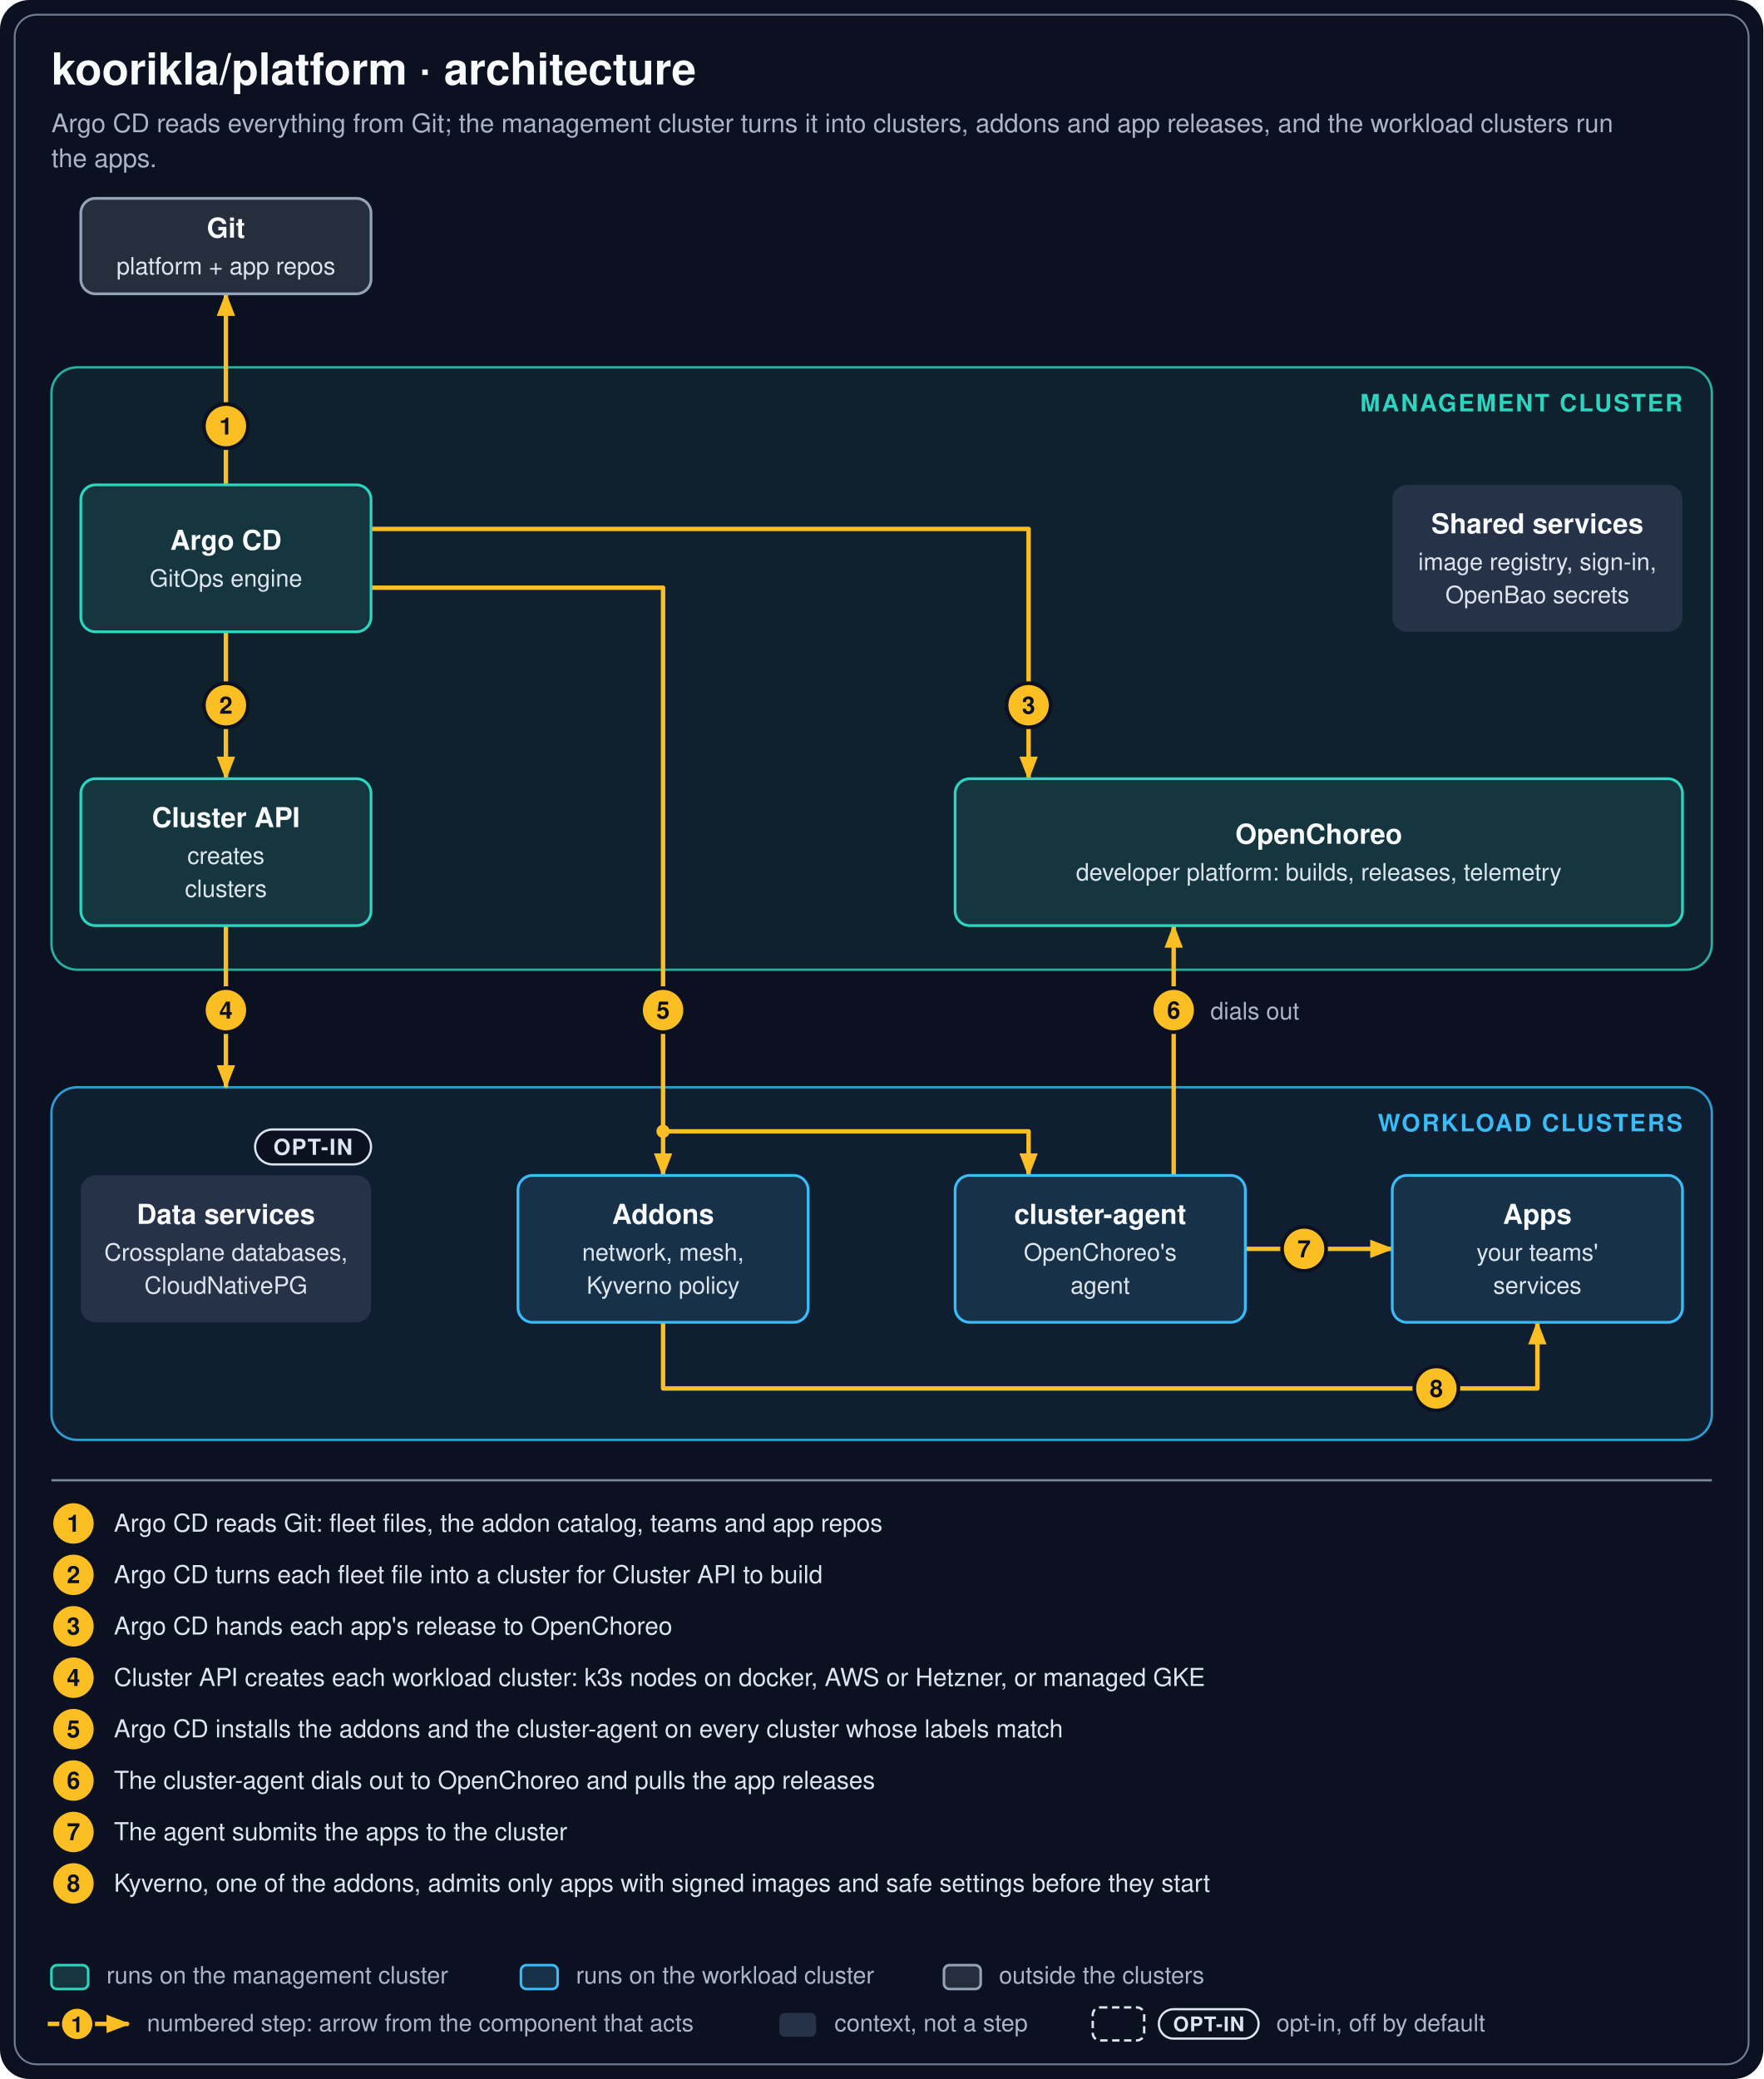
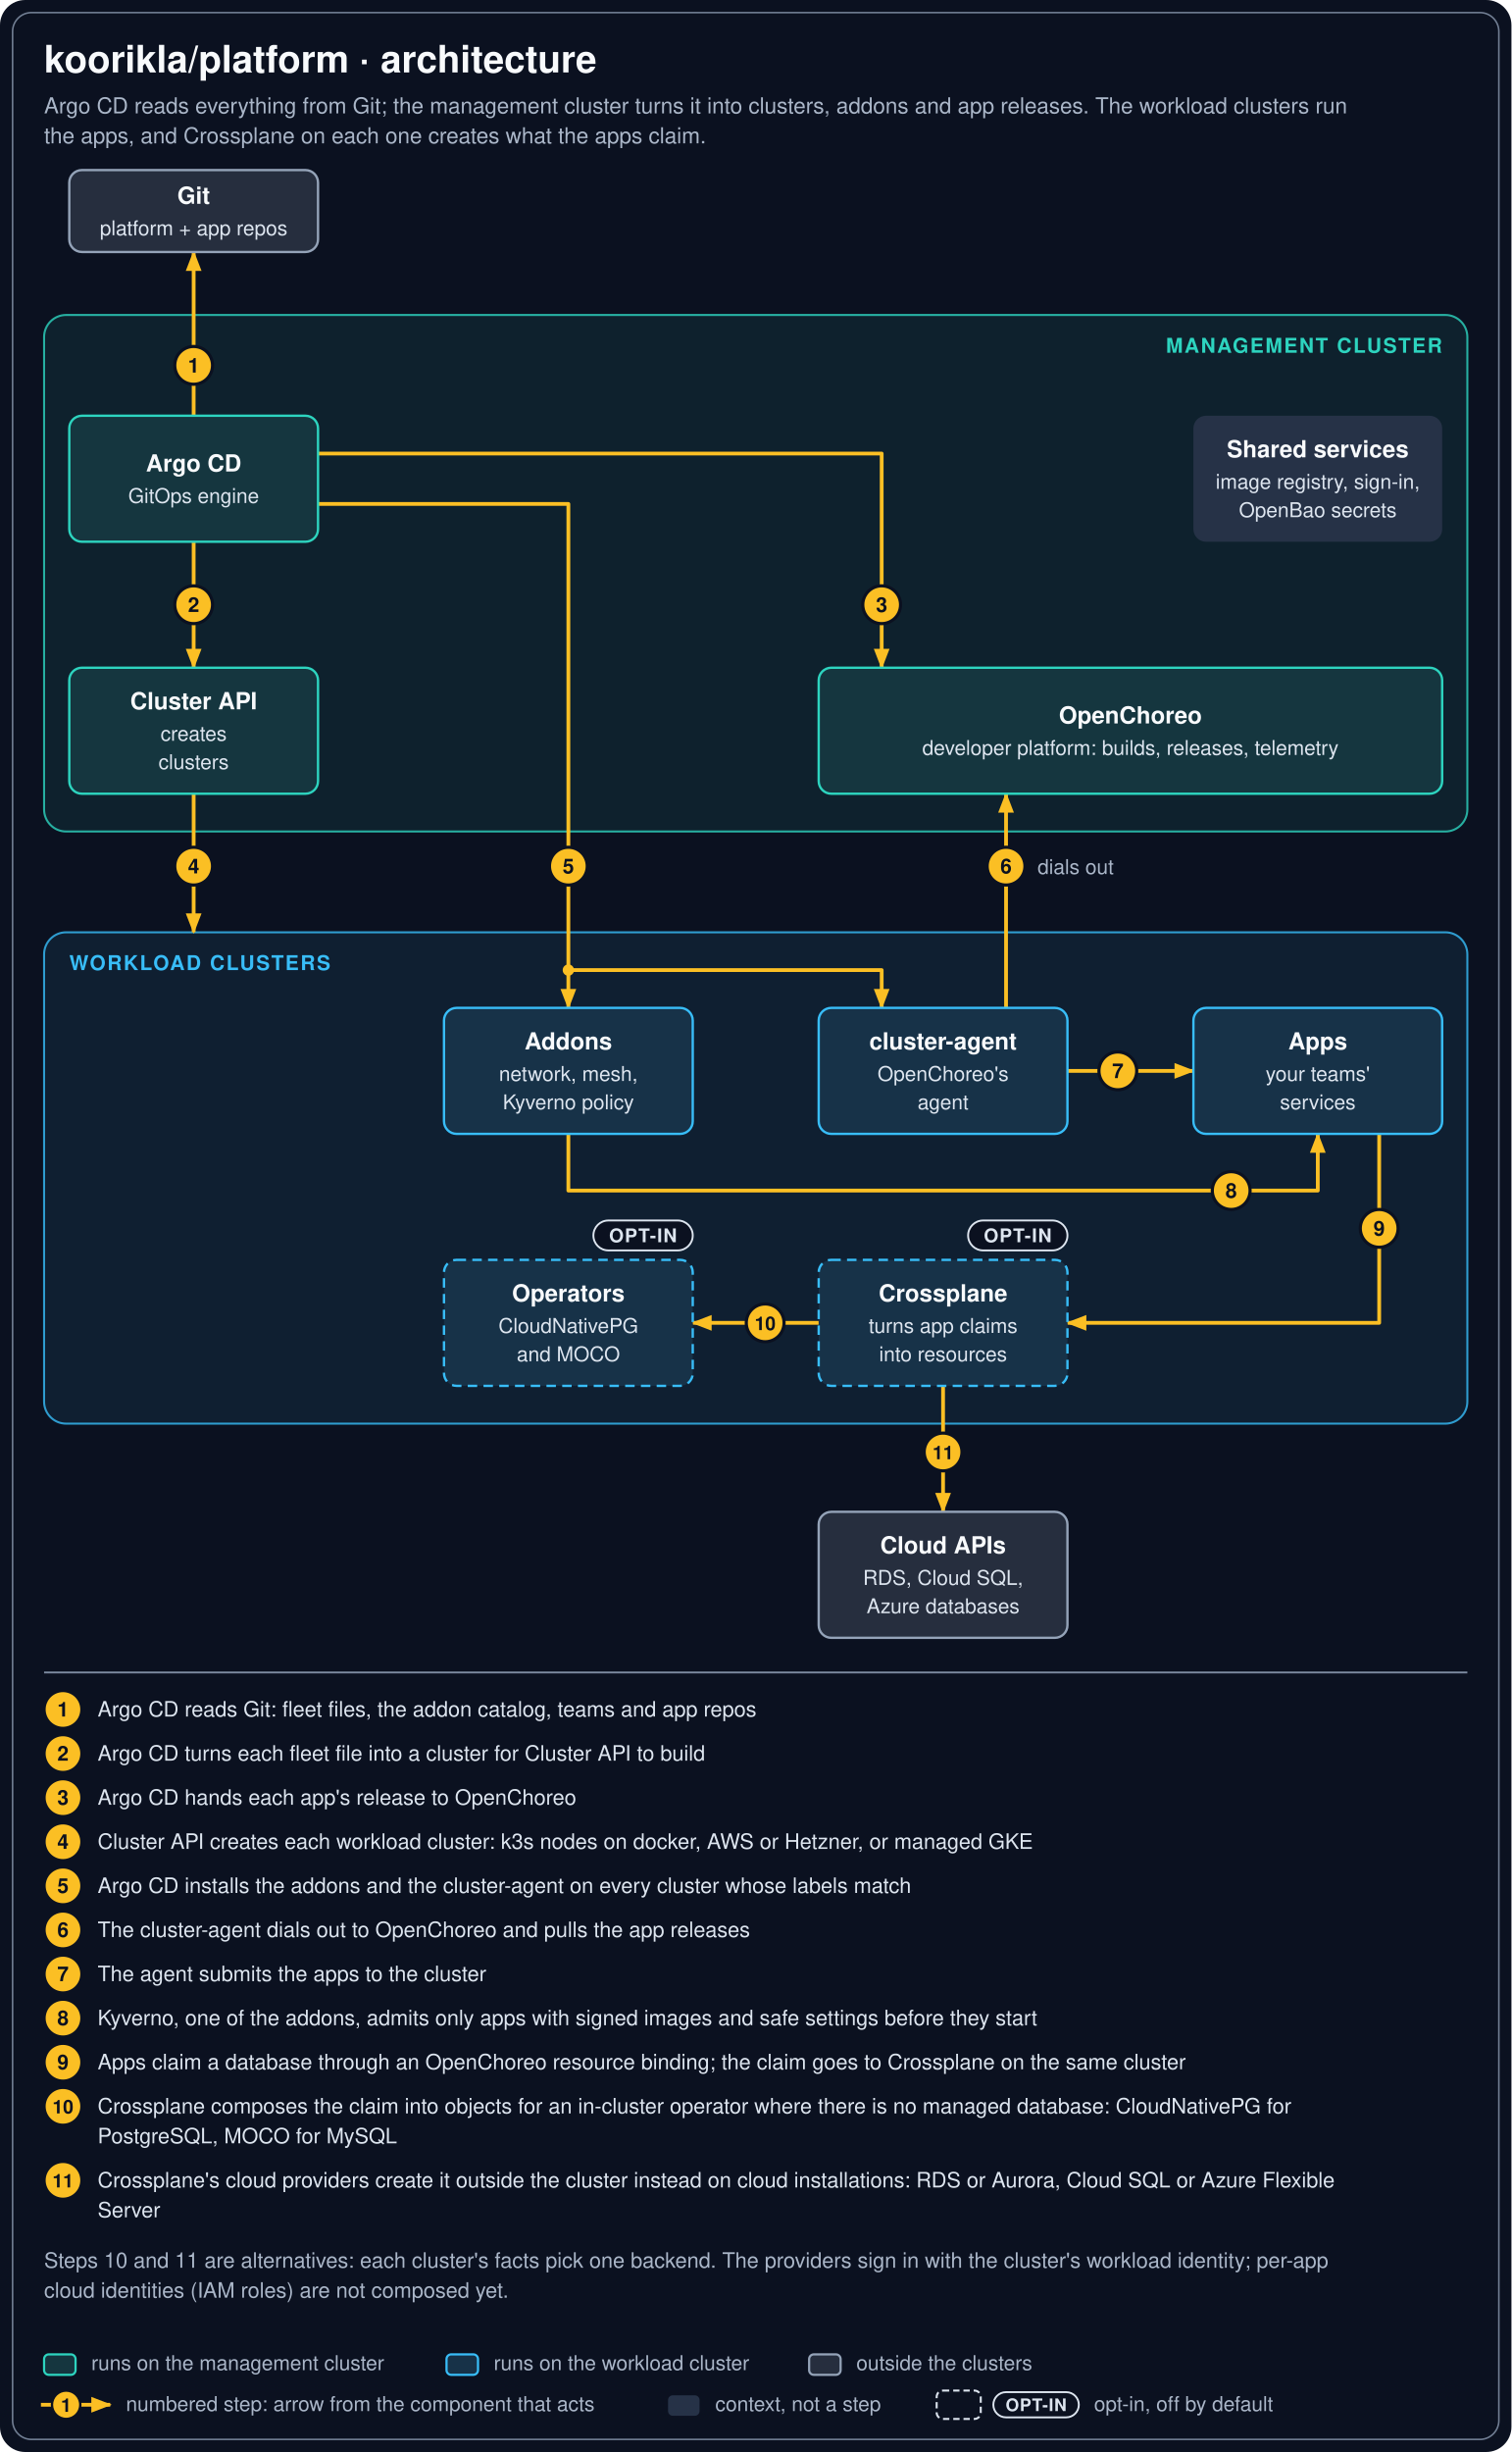
- <svg xmlns="http://www.w3.org/2000/svg" width="960" height="1132" viewBox="0 0 960 1132" role="img" aria-label="koorikla/platform · architecture">
-   <style>.s{font-family:'Segoe UI','Helvetica Neue',Helvetica,Arial,'Liberation Sans',sans-serif}.m{font-family:'JetBrains Mono',SFMono-Regular,Menlo,Consolas,'Liberation Mono',monospace}.fx{fill:none;stroke-width:3.4;stroke-linecap:round;stroke-dasharray:4 10;opacity:0;animation:fxdash .9s linear infinite,fxseq 11.30s linear infinite both}@keyframes fxdash{to{stroke-dashoffset:-14}}@keyframes fxseq{0%{opacity:0}3%{opacity:1}23.4%{opacity:1}28.4%{opacity:0}100%{opacity:0}}@media (prefers-reduced-motion:reduce){.fx{animation:none;opacity:0}}</style>
+ <svg xmlns="http://www.w3.org/2000/svg" width="960" height="1557" viewBox="0 0 960 1557" role="img" aria-label="koorikla/platform · architecture">
+   <style>.s{font-family:'Segoe UI','Helvetica Neue',Helvetica,Arial,'Liberation Sans',sans-serif}.m{font-family:'JetBrains Mono',SFMono-Regular,Menlo,Consolas,'Liberation Mono',monospace}.fx{fill:none;stroke-width:3.4;stroke-linecap:round;stroke-dasharray:4 10;opacity:0;animation:fxdash .9s linear infinite,fxseq 14.60s linear infinite both}@keyframes fxdash{to{stroke-dashoffset:-14}}@keyframes fxseq{0%{opacity:0}3%{opacity:1}18.1%{opacity:1}23.1%{opacity:0}100%{opacity:0}}@media (prefers-reduced-motion:reduce){.fx{animation:none;opacity:0}}</style>
  <defs>
    <marker id="ahfbbf24" markerWidth="13" markerHeight="10" refX="12" refY="5" orient="auto" markerUnits="userSpaceOnUse">
      <path d="M0,0 L13,5 L0,10 z" fill="#fbbf24" />
    </marker>
    <marker id="asfbbf24" markerWidth="13" markerHeight="10" refX="1" refY="5" orient="auto" markerUnits="userSpaceOnUse">
      <path d="M13,0 L0,5 L13,10 z" fill="#fbbf24" />
    </marker>
  </defs>
-   <rect width="960" height="1132" rx="16" fill="#0b1120" />
-   <rect x="8" y="8" width="944" height="1116" rx="12" fill="none" stroke="#8b9ab0" stroke-opacity=".8" />
+   <rect width="960" height="1557" rx="16" fill="#0b1120" />
+   <rect x="8" y="8" width="944" height="1541" rx="12" fill="none" stroke="#8b9ab0" stroke-opacity=".8" />
  <rect x="28" y="200" width="904" height="328" rx="14" fill="#0e212d" stroke="#2dd4bf" stroke-opacity=".8" stroke-width="1.3" />
  <text class="s" x="916.0" y="224.0" font-size="13" fill="#2dd4bf" font-weight="700" text-anchor="end" letter-spacing="1.0">MANAGEMENT CLUSTER</text>
-   <rect x="28" y="592" width="904" height="192" rx="14" fill="#0f1f31" stroke="#38bdf8" stroke-opacity=".8" stroke-width="1.3" />
-   <text class="s" x="916.0" y="616.0" font-size="13" fill="#38bdf8" font-weight="700" text-anchor="end" letter-spacing="1.0">WORKLOAD CLUSTERS</text>
+   <rect x="28" y="592" width="904" height="312" rx="14" fill="#0f1f31" stroke="#38bdf8" stroke-opacity=".8" stroke-width="1.3" />
+   <text class="s" x="44.0" y="616.0" font-size="13" fill="#38bdf8" font-weight="700" letter-spacing="1.0">WORKLOAD CLUSTERS</text>
  <path d="M 123.0 264.0 L 123.0 160.0" fill="none" stroke="#fbbf24" stroke-width="2.4" stroke-linejoin="round" marker-end="url(#ahfbbf24)" />
  <path d="M 123.0 344.0 L 123.0 424.0" fill="none" stroke="#fbbf24" stroke-width="2.4" stroke-linejoin="round" marker-end="url(#ahfbbf24)" />
  <path d="M 202.0 288.0 L 560.0 288.0 L 560.0 424.0" fill="none" stroke="#fbbf24" stroke-width="2.4" stroke-linejoin="round" marker-end="url(#ahfbbf24)" />
  <path d="M 123.0 504.0 L 123.0 592.0" fill="none" stroke="#fbbf24" stroke-width="2.4" stroke-linejoin="round" marker-end="url(#ahfbbf24)" />
  <path d="M 202.0 320.0 L 361.0 320.0 L 361.0 640.0" fill="none" stroke="#fbbf24" stroke-width="2.4" stroke-linejoin="round" marker-end="url(#ahfbbf24)" />
  <path d="M 361.0 616.0 L 560.0 616.0 L 560.0 640.0" fill="none" stroke="#fbbf24" stroke-width="2.4" stroke-linejoin="round" marker-end="url(#ahfbbf24)" />
  <path d="M 639.0 640.0 L 639.0 504.0" fill="none" stroke="#fbbf24" stroke-width="2.4" stroke-linejoin="round" marker-end="url(#ahfbbf24)" />
  <path d="M 678.0 680.0 L 758.0 680.0" fill="none" stroke="#fbbf24" stroke-width="2.4" stroke-linejoin="round" marker-end="url(#ahfbbf24)" />
  <path d="M 361.0 720.0 L 361.0 756.0 L 837.0 756.0 L 837.0 720.0" fill="none" stroke="#fbbf24" stroke-width="2.4" stroke-linejoin="round" marker-end="url(#ahfbbf24)" />
+   <path d="M 876.0 720.0 L 876.0 840.0 L 678.0 840.0" fill="none" stroke="#fbbf24" stroke-width="2.4" stroke-linejoin="round" marker-end="url(#ahfbbf24)" />
+   <path d="M 520.0 840.0 L 440.0 840.0" fill="none" stroke="#fbbf24" stroke-width="2.4" stroke-linejoin="round" marker-end="url(#ahfbbf24)" />
+   <path d="M 599.0 880.0 L 599.0 960.0" fill="none" stroke="#fbbf24" stroke-width="2.4" stroke-linejoin="round" marker-end="url(#ahfbbf24)" />
  <path class="fx" d="M 123.0 264.0 L 123.0 160.0" stroke="#fde5a7" style="animation-delay:0s,0.00s" />
  <path class="fx" d="M 123.0 344.0 L 123.0 424.0" stroke="#fde5a7" style="animation-delay:0s,1.10s" />
  <path class="fx" d="M 202.0 288.0 L 560.0 288.0 L 560.0 424.0" stroke="#fde5a7" style="animation-delay:0s,2.20s" />
  <path class="fx" d="M 123.0 504.0 L 123.0 592.0" stroke="#fde5a7" style="animation-delay:0s,3.30s" />
  <path class="fx" d="M 202.0 320.0 L 361.0 320.0 L 361.0 640.0" stroke="#fde5a7" style="animation-delay:0s,4.40s" />
  <path class="fx" d="M 361.0 616.0 L 560.0 616.0 L 560.0 640.0" stroke="#fde5a7" style="animation-delay:0s,4.40s" />
  <path class="fx" d="M 639.0 640.0 L 639.0 504.0" stroke="#fde5a7" style="animation-delay:0s,5.50s" />
  <path class="fx" d="M 678.0 680.0 L 758.0 680.0" stroke="#fde5a7" style="animation-delay:0s,6.60s" />
  <path class="fx" d="M 361.0 720.0 L 361.0 756.0 L 837.0 756.0 L 837.0 720.0" stroke="#fde5a7" style="animation-delay:0s,7.70s" />
+   <path class="fx" d="M 876.0 720.0 L 876.0 840.0 L 678.0 840.0" stroke="#fde5a7" style="animation-delay:0s,8.80s" />
+   <path class="fx" d="M 520.0 840.0 L 440.0 840.0" stroke="#fde5a7" style="animation-delay:0s,9.90s" />
+   <path class="fx" d="M 599.0 880.0 L 599.0 960.0" stroke="#fde5a7" style="animation-delay:0s,11.00s" />
  <rect x="44" y="108" width="158" height="52" rx="8" fill="#262e3e" stroke="#94a3b8" stroke-width="1.5" />
  <text class="s" x="123.0" y="129.4" font-size="15" fill="#f8fafc" font-weight="600" text-anchor="middle">Git</text>
  <text class="s" x="123.0" y="149.4" font-size="13" fill="#dde5ef" text-anchor="middle">platform + app repos</text>
  <rect x="44" y="264" width="158" height="80" rx="8" fill="#15363f" stroke="#2dd4bf" stroke-width="1.5" />
  <text class="s" x="123.0" y="299.4" font-size="15" fill="#f8fafc" font-weight="600" text-anchor="middle">Argo CD</text>
  <text class="s" x="123.0" y="319.4" font-size="13" fill="#dde5ef" text-anchor="middle">GitOps engine</text>
  <rect x="758" y="264" width="158" height="80" rx="8" fill="#263247" stroke="none" stroke-width="0" />
  <text class="s" x="837.0" y="290.4" font-size="15" fill="#f8fafc" font-weight="600" text-anchor="middle">Shared services</text>
  <text class="s" x="837.0" y="310.4" font-size="13" fill="#dde5ef" text-anchor="middle">image registry, sign-in,</text>
  <text class="s" x="837.0" y="328.4" font-size="13" fill="#dde5ef" text-anchor="middle">OpenBao secrets</text>
  <rect x="44" y="424" width="158" height="80" rx="8" fill="#15363f" stroke="#2dd4bf" stroke-width="1.5" />
  <text class="s" x="123.0" y="450.4" font-size="15" fill="#f8fafc" font-weight="600" text-anchor="middle">Cluster API</text>
  <text class="s" x="123.0" y="470.4" font-size="13" fill="#dde5ef" text-anchor="middle">creates</text>
  <text class="s" x="123.0" y="488.4" font-size="13" fill="#dde5ef" text-anchor="middle">clusters</text>
  <rect x="520" y="424" width="396" height="80" rx="8" fill="#15363f" stroke="#2dd4bf" stroke-width="1.5" />
  <text class="s" x="718.0" y="459.4" font-size="15" fill="#f8fafc" font-weight="600" text-anchor="middle">OpenChoreo</text>
  <text class="s" x="718.0" y="479.4" font-size="13" fill="#dde5ef" text-anchor="middle">developer platform: builds, releases, telemetry</text>
-   <rect x="44" y="640" width="158" height="80" rx="8" fill="#263247" stroke="none" stroke-width="0" stroke-dasharray="6 4" />
-   <text class="s" x="123.0" y="666.4" font-size="15" fill="#f8fafc" font-weight="600" text-anchor="middle">Data services</text>
-   <text class="s" x="123.0" y="686.4" font-size="13" fill="#dde5ef" text-anchor="middle">Crossplane databases,</text>
-   <text class="s" x="123.0" y="704.4" font-size="13" fill="#dde5ef" text-anchor="middle">CloudNativePG</text>
-   <rect x="138.9" y="615" width="63.1" height="19" rx="9.5" fill="#0b1120" stroke="#dde5ef" stroke-width="1.2" />
-   <text class="s" x="170.4" y="628.8" font-size="12" font-weight="700" fill="#dde5ef" text-anchor="middle" letter-spacing="0.6">OPT-IN</text>
  <rect x="282" y="640" width="158" height="80" rx="8" fill="#173248" stroke="#38bdf8" stroke-width="1.5" />
  <text class="s" x="361.0" y="666.4" font-size="15" fill="#f8fafc" font-weight="600" text-anchor="middle">Addons</text>
  <text class="s" x="361.0" y="686.4" font-size="13" fill="#dde5ef" text-anchor="middle">network, mesh,</text>
  <text class="s" x="361.0" y="704.4" font-size="13" fill="#dde5ef" text-anchor="middle">Kyverno policy</text>
  <rect x="520" y="640" width="158" height="80" rx="8" fill="#173248" stroke="#38bdf8" stroke-width="1.5" />
  <text class="s" x="599.0" y="666.4" font-size="15" fill="#f8fafc" font-weight="600" text-anchor="middle">cluster-agent</text>
  <text class="s" x="599.0" y="686.4" font-size="13" fill="#dde5ef" text-anchor="middle">OpenChoreo's</text>
  <text class="s" x="599.0" y="704.4" font-size="13" fill="#dde5ef" text-anchor="middle">agent</text>
  <rect x="758" y="640" width="158" height="80" rx="8" fill="#173248" stroke="#38bdf8" stroke-width="1.5" />
  <text class="s" x="837.0" y="666.4" font-size="15" fill="#f8fafc" font-weight="600" text-anchor="middle">Apps</text>
  <text class="s" x="837.0" y="686.4" font-size="13" fill="#dde5ef" text-anchor="middle">your teams'</text>
  <text class="s" x="837.0" y="704.4" font-size="13" fill="#dde5ef" text-anchor="middle">services</text>
+   <rect x="282" y="800" width="158" height="80" rx="8" fill="#173248" stroke="#38bdf8" stroke-width="1.5" stroke-dasharray="6 4" />
+   <text class="s" x="361.0" y="826.4" font-size="15" fill="#f8fafc" font-weight="600" text-anchor="middle">Operators</text>
+   <text class="s" x="361.0" y="846.4" font-size="13" fill="#dde5ef" text-anchor="middle">CloudNativePG</text>
+   <text class="s" x="361.0" y="864.4" font-size="13" fill="#dde5ef" text-anchor="middle">and MOCO</text>
+   <rect x="376.9" y="775" width="63.1" height="19" rx="9.5" fill="#0b1120" stroke="#dde5ef" stroke-width="1.2" />
+   <text class="s" x="408.4" y="788.8" font-size="12" font-weight="700" fill="#dde5ef" text-anchor="middle" letter-spacing="0.6">OPT-IN</text>
+   <rect x="520" y="800" width="158" height="80" rx="8" fill="#173248" stroke="#38bdf8" stroke-width="1.5" stroke-dasharray="6 4" />
+   <text class="s" x="599.0" y="826.4" font-size="15" fill="#f8fafc" font-weight="600" text-anchor="middle">Crossplane</text>
+   <text class="s" x="599.0" y="846.4" font-size="13" fill="#dde5ef" text-anchor="middle">turns app claims</text>
+   <text class="s" x="599.0" y="864.4" font-size="13" fill="#dde5ef" text-anchor="middle">into resources</text>
+   <rect x="614.9" y="775" width="63.1" height="19" rx="9.5" fill="#0b1120" stroke="#dde5ef" stroke-width="1.2" />
+   <text class="s" x="646.4" y="788.8" font-size="12" font-weight="700" fill="#dde5ef" text-anchor="middle" letter-spacing="0.6">OPT-IN</text>
+   <rect x="520" y="960" width="158" height="80" rx="8" fill="#262e3e" stroke="#94a3b8" stroke-width="1.5" />
+   <text class="s" x="599.0" y="986.4" font-size="15" fill="#f8fafc" font-weight="600" text-anchor="middle">Cloud APIs</text>
+   <text class="s" x="599.0" y="1006.4" font-size="13" fill="#dde5ef" text-anchor="middle">RDS, Cloud SQL,</text>
+   <text class="s" x="599.0" y="1024.4" font-size="13" fill="#dde5ef" text-anchor="middle">Azure databases</text>
  <text class="s" x="28.0" y="46.0" font-size="24" fill="#f8fafc" font-weight="700">koorikla/platform · architecture</text>
-   <text class="s" x="28.0" y="72.0" font-size="14" fill="#aab6c8">Argo CD reads everything from Git; the management cluster turns it into clusters, addons and app releases, and the workload clusters run</text>
-   <text class="s" x="28.0" y="91.0" font-size="14" fill="#aab6c8">the apps.</text>
+   <text class="s" x="28.0" y="72.0" font-size="14" fill="#aab6c8">Argo CD reads everything from Git; the management cluster turns it into clusters, addons and app releases. The workload clusters run</text>
+   <text class="s" x="28.0" y="91.0" font-size="14" fill="#aab6c8">the apps, and Crossplane on each one creates what the apps claim.</text>
  <circle cx="123.0" cy="232.0" r="12" fill="#fbbf24" stroke="#0b1120" stroke-width="2" />
  <text class="s" x="123.0" y="236.6" font-size="13" font-weight="700" fill="#0b1120" text-anchor="middle">1</text>
  <circle cx="123.0" cy="384.0" r="12" fill="#fbbf24" stroke="#0b1120" stroke-width="2" />
  <text class="s" x="123.0" y="388.6" font-size="13" font-weight="700" fill="#0b1120" text-anchor="middle">2</text>
  <circle cx="560.0" cy="384.0" r="12" fill="#fbbf24" stroke="#0b1120" stroke-width="2" />
  <text class="s" x="560.0" y="388.6" font-size="13" font-weight="700" fill="#0b1120" text-anchor="middle">3</text>
  <circle cx="123.0" cy="550.0" r="12" fill="#fbbf24" stroke="#0b1120" stroke-width="2" />
  <text class="s" x="123.0" y="554.6" font-size="13" font-weight="700" fill="#0b1120" text-anchor="middle">4</text>
  <circle cx="361.0" cy="550.0" r="12" fill="#fbbf24" stroke="#0b1120" stroke-width="2" />
  <text class="s" x="361.0" y="554.6" font-size="13" font-weight="700" fill="#0b1120" text-anchor="middle">5</text>
  <circle cx="361.0" cy="616.0" r="3.6" fill="#fbbf24" />
  <rect x="655.0" y="541.0" width="59.3" height="20.0" rx="3" fill="#0b1120" />
  <text class="s" x="659.0" y="555.0" font-size="13" fill="#aab6c8">dials out</text>
  <circle cx="639.0" cy="550.0" r="12" fill="#fbbf24" stroke="#0b1120" stroke-width="2" />
  <text class="s" x="639.0" y="554.6" font-size="13" font-weight="700" fill="#0b1120" text-anchor="middle">6</text>
  <circle cx="710.0" cy="680.0" r="12" fill="#fbbf24" stroke="#0b1120" stroke-width="2" />
  <text class="s" x="710.0" y="684.6" font-size="13" font-weight="700" fill="#0b1120" text-anchor="middle">7</text>
  <circle cx="782.0" cy="756.0" r="12" fill="#fbbf24" stroke="#0b1120" stroke-width="2" />
  <text class="s" x="782.0" y="760.6" font-size="13" font-weight="700" fill="#0b1120" text-anchor="middle">8</text>
-   <line x1="28" y1="806" x2="932" y2="806" stroke="#7c8aa0" stroke-width="1.2" />
-   <circle cx="40" cy="829.5" r="11" fill="#fbbf24" />
-   <text class="s" x="40" y="834" font-size="13" font-weight="700" fill="#0b1120" text-anchor="middle">1</text>
-   <text class="s" x="62.0" y="834.0" font-size="13.5" fill="#dde5ef">Argo CD reads Git: fleet files, the addon catalog, teams and app repos</text>
-   <circle cx="40" cy="857.5" r="11" fill="#fbbf24" />
-   <text class="s" x="40" y="862" font-size="13" font-weight="700" fill="#0b1120" text-anchor="middle">2</text>
-   <text class="s" x="62.0" y="862.0" font-size="13.5" fill="#dde5ef">Argo CD turns each fleet file into a cluster for Cluster API to build</text>
-   <circle cx="40" cy="885.5" r="11" fill="#fbbf24" />
-   <text class="s" x="40" y="890" font-size="13" font-weight="700" fill="#0b1120" text-anchor="middle">3</text>
-   <text class="s" x="62.0" y="890.0" font-size="13.5" fill="#dde5ef">Argo CD hands each app's release to OpenChoreo</text>
-   <circle cx="40" cy="913.5" r="11" fill="#fbbf24" />
-   <text class="s" x="40" y="918" font-size="13" font-weight="700" fill="#0b1120" text-anchor="middle">4</text>
-   <text class="s" x="62.0" y="918.0" font-size="13.5" fill="#dde5ef">Cluster API creates each workload cluster: k3s nodes on docker, AWS or Hetzner, or managed GKE</text>
-   <circle cx="40" cy="941.5" r="11" fill="#fbbf24" />
-   <text class="s" x="40" y="946" font-size="13" font-weight="700" fill="#0b1120" text-anchor="middle">5</text>
-   <text class="s" x="62.0" y="946.0" font-size="13.5" fill="#dde5ef">Argo CD installs the addons and the cluster-agent on every cluster whose labels match</text>
-   <circle cx="40" cy="969.5" r="11" fill="#fbbf24" />
-   <text class="s" x="40" y="974" font-size="13" font-weight="700" fill="#0b1120" text-anchor="middle">6</text>
-   <text class="s" x="62.0" y="974.0" font-size="13.5" fill="#dde5ef">The cluster-agent dials out to OpenChoreo and pulls the app releases</text>
-   <circle cx="40" cy="997.5" r="11" fill="#fbbf24" />
-   <text class="s" x="40" y="1002" font-size="13" font-weight="700" fill="#0b1120" text-anchor="middle">7</text>
-   <text class="s" x="62.0" y="1002.0" font-size="13.5" fill="#dde5ef">The agent submits the apps to the cluster</text>
-   <circle cx="40" cy="1025.5" r="11" fill="#fbbf24" />
-   <text class="s" x="40" y="1030" font-size="13" font-weight="700" fill="#0b1120" text-anchor="middle">8</text>
-   <text class="s" x="62.0" y="1030.0" font-size="13.5" fill="#dde5ef">Kyverno, one of the addons, admits only apps with signed images and safe settings before they start</text>
-   <rect x="28" y="1070" width="20" height="13" rx="3" fill="#15363f" stroke="#2dd4bf" stroke-width="1.4" />
-   <text class="s" x="58.0" y="1080.0" font-size="13" fill="#aab6c8">runs on the management cluster</text>
-   <rect x="283.605" y="1070" width="20" height="13" rx="3" fill="#173248" stroke="#38bdf8" stroke-width="1.4" />
-   <text class="s" x="313.6" y="1080.0" font-size="13" fill="#aab6c8">runs on the workload cluster</text>
-   <rect x="513.924" y="1070" width="20" height="13" rx="3" fill="#262e3e" stroke="#94a3b8" stroke-width="1.4" />
-   <text class="s" x="543.9" y="1080.0" font-size="13" fill="#aab6c8">outside the clusters</text>
-   <path d="M 26 1102 L 70 1102" stroke="#fbbf24" stroke-width="2.4" marker-end="url(#ahfbbf24)" />
-   <circle cx="42" cy="1102" r="9" fill="#fbbf24" stroke="#0b1120" stroke-width="1.5" />
-   <text class="s" x="42" y="1106.5" font-size="12" font-weight="700" fill="#0b1120" text-anchor="middle">1</text>
-   <text class="s" x="80.0" y="1106.0" font-size="13" fill="#aab6c8">numbered step: arrow from the component that acts</text>
-   <rect x="424.32" y="1096" width="20" height="13" rx="3" fill="#263247" />
-   <text class="s" x="454.3" y="1106.0" font-size="13" fill="#aab6c8">context, not a step</text>
+   <circle cx="876.0" cy="780.0" r="12" fill="#fbbf24" stroke="#0b1120" stroke-width="2" />
+   <text class="s" x="876.0" y="784.6" font-size="13" font-weight="700" fill="#0b1120" text-anchor="middle">9</text>
+   <circle cx="486.0" cy="840.0" r="12" fill="#fbbf24" stroke="#0b1120" stroke-width="2" />
+   <text class="s" x="486.0" y="844.6" font-size="12" font-weight="700" fill="#0b1120" text-anchor="middle">10</text>
+   <circle cx="599.0" cy="922.0" r="12" fill="#fbbf24" stroke="#0b1120" stroke-width="2" />
+   <text class="s" x="599.0" y="926.6" font-size="12" font-weight="700" fill="#0b1120" text-anchor="middle">11</text>
+   <line x1="28" y1="1062" x2="932" y2="1062" stroke="#7c8aa0" stroke-width="1.2" />
+   <circle cx="40" cy="1085.5" r="11" fill="#fbbf24" />
+   <text class="s" x="40" y="1090" font-size="13" font-weight="700" fill="#0b1120" text-anchor="middle">1</text>
+   <text class="s" x="62.0" y="1090.0" font-size="13.5" fill="#dde5ef">Argo CD reads Git: fleet files, the addon catalog, teams and app repos</text>
+   <circle cx="40" cy="1113.5" r="11" fill="#fbbf24" />
+   <text class="s" x="40" y="1118" font-size="13" font-weight="700" fill="#0b1120" text-anchor="middle">2</text>
+   <text class="s" x="62.0" y="1118.0" font-size="13.5" fill="#dde5ef">Argo CD turns each fleet file into a cluster for Cluster API to build</text>
+   <circle cx="40" cy="1141.5" r="11" fill="#fbbf24" />
+   <text class="s" x="40" y="1146" font-size="13" font-weight="700" fill="#0b1120" text-anchor="middle">3</text>
+   <text class="s" x="62.0" y="1146.0" font-size="13.5" fill="#dde5ef">Argo CD hands each app's release to OpenChoreo</text>
+   <circle cx="40" cy="1169.5" r="11" fill="#fbbf24" />
+   <text class="s" x="40" y="1174" font-size="13" font-weight="700" fill="#0b1120" text-anchor="middle">4</text>
+   <text class="s" x="62.0" y="1174.0" font-size="13.5" fill="#dde5ef">Cluster API creates each workload cluster: k3s nodes on docker, AWS or Hetzner, or managed GKE</text>
+   <circle cx="40" cy="1197.5" r="11" fill="#fbbf24" />
+   <text class="s" x="40" y="1202" font-size="13" font-weight="700" fill="#0b1120" text-anchor="middle">5</text>
+   <text class="s" x="62.0" y="1202.0" font-size="13.5" fill="#dde5ef">Argo CD installs the addons and the cluster-agent on every cluster whose labels match</text>
+   <circle cx="40" cy="1225.5" r="11" fill="#fbbf24" />
+   <text class="s" x="40" y="1230" font-size="13" font-weight="700" fill="#0b1120" text-anchor="middle">6</text>
+   <text class="s" x="62.0" y="1230.0" font-size="13.5" fill="#dde5ef">The cluster-agent dials out to OpenChoreo and pulls the app releases</text>
+   <circle cx="40" cy="1253.5" r="11" fill="#fbbf24" />
+   <text class="s" x="40" y="1258" font-size="13" font-weight="700" fill="#0b1120" text-anchor="middle">7</text>
+   <text class="s" x="62.0" y="1258.0" font-size="13.5" fill="#dde5ef">The agent submits the apps to the cluster</text>
+   <circle cx="40" cy="1281.5" r="11" fill="#fbbf24" />
+   <text class="s" x="40" y="1286" font-size="13" font-weight="700" fill="#0b1120" text-anchor="middle">8</text>
+   <text class="s" x="62.0" y="1286.0" font-size="13.5" fill="#dde5ef">Kyverno, one of the addons, admits only apps with signed images and safe settings before they start</text>
+   <circle cx="40" cy="1309.5" r="11" fill="#fbbf24" />
+   <text class="s" x="40" y="1314" font-size="13" font-weight="700" fill="#0b1120" text-anchor="middle">9</text>
+   <text class="s" x="62.0" y="1314.0" font-size="13.5" fill="#dde5ef">Apps claim a database through an OpenChoreo resource binding; the claim goes to Crossplane on the same cluster</text>
+   <circle cx="40" cy="1337.5" r="11" fill="#fbbf24" />
+   <text class="s" x="40" y="1342" font-size="12" font-weight="700" fill="#0b1120" text-anchor="middle">10</text>
+   <text class="s" x="62.0" y="1342.0" font-size="13.5" fill="#dde5ef">Crossplane composes the claim into objects for an in-cluster operator where there is no managed database: CloudNativePG for</text>
+   <text class="s" x="62.0" y="1361.0" font-size="13.5" fill="#dde5ef">PostgreSQL, MOCO for MySQL</text>
+   <circle cx="40" cy="1384.5" r="11" fill="#fbbf24" />
+   <text class="s" x="40" y="1389" font-size="12" font-weight="700" fill="#0b1120" text-anchor="middle">11</text>
+   <text class="s" x="62.0" y="1389.0" font-size="13.5" fill="#dde5ef">Crossplane's cloud providers create it outside the cluster instead on cloud installations: RDS or Aurora, Cloud SQL or Azure Flexible</text>
+   <text class="s" x="62.0" y="1408.0" font-size="13.5" fill="#dde5ef">Server</text>
+   <text class="s" x="28.0" y="1440.0" font-size="13.5" fill="#aab6c8">Steps 10 and 11 are alternatives: each cluster's facts pick one backend. The providers sign in with the cluster's workload identity; per-app</text>
+   <text class="s" x="28.0" y="1459.0" font-size="13.5" fill="#aab6c8">cloud identities (IAM roles) are not composed yet.</text>
+   <rect x="28" y="1495" width="20" height="13" rx="3" fill="#15363f" stroke="#2dd4bf" stroke-width="1.4" />
+   <text class="s" x="58.0" y="1505.0" font-size="13" fill="#aab6c8">runs on the management cluster</text>
+   <rect x="283.605" y="1495" width="20" height="13" rx="3" fill="#173248" stroke="#38bdf8" stroke-width="1.4" />
+   <text class="s" x="313.6" y="1505.0" font-size="13" fill="#aab6c8">runs on the workload cluster</text>
+   <rect x="513.924" y="1495" width="20" height="13" rx="3" fill="#262e3e" stroke="#94a3b8" stroke-width="1.4" />
+   <text class="s" x="543.9" y="1505.0" font-size="13" fill="#aab6c8">outside the clusters</text>
+   <path d="M 26 1527 L 70 1527" stroke="#fbbf24" stroke-width="2.4" marker-end="url(#ahfbbf24)" />
+   <circle cx="42" cy="1527" r="9" fill="#fbbf24" stroke="#0b1120" stroke-width="1.5" />
+   <text class="s" x="42" y="1531.5" font-size="12" font-weight="700" fill="#0b1120" text-anchor="middle">1</text>
+   <text class="s" x="80.0" y="1531.0" font-size="13" fill="#aab6c8">numbered step: arrow from the component that acts</text>
+   <rect x="424.32" y="1521" width="20" height="13" rx="3" fill="#263247" />
+   <text class="s" x="454.3" y="1531.0" font-size="13" fill="#aab6c8">context, not a step</text>
  <g>
-     <rect x="594.93" y="1093" width="28" height="18" rx="4" fill="none" stroke="#dde5ef" stroke-width="1.3" stroke-dasharray="4 2.5" />
-     <rect x="630.93" y="1094" width="54.3" height="16" rx="8" fill="none" stroke="#dde5ef" stroke-width="1.2" />
-     <text class="s" x="658.1" y="1106" font-size="11" font-weight="700" fill="#dde5ef" text-anchor="middle" letter-spacing="0.4">OPT-IN</text>
+     <rect x="594.93" y="1518" width="28" height="18" rx="4" fill="none" stroke="#dde5ef" stroke-width="1.3" stroke-dasharray="4 2.5" />
+     <rect x="630.93" y="1519" width="54.3" height="16" rx="8" fill="none" stroke="#dde5ef" stroke-width="1.2" />
+     <text class="s" x="658.1" y="1531" font-size="11" font-weight="700" fill="#dde5ef" text-anchor="middle" letter-spacing="0.4">OPT-IN</text>
  </g>
-   <text class="s" x="694.9" y="1106.0" font-size="13" fill="#aab6c8">opt-in, off by default</text>
+   <text class="s" x="694.9" y="1531.0" font-size="13" fill="#aab6c8">opt-in, off by default</text>
</svg>
